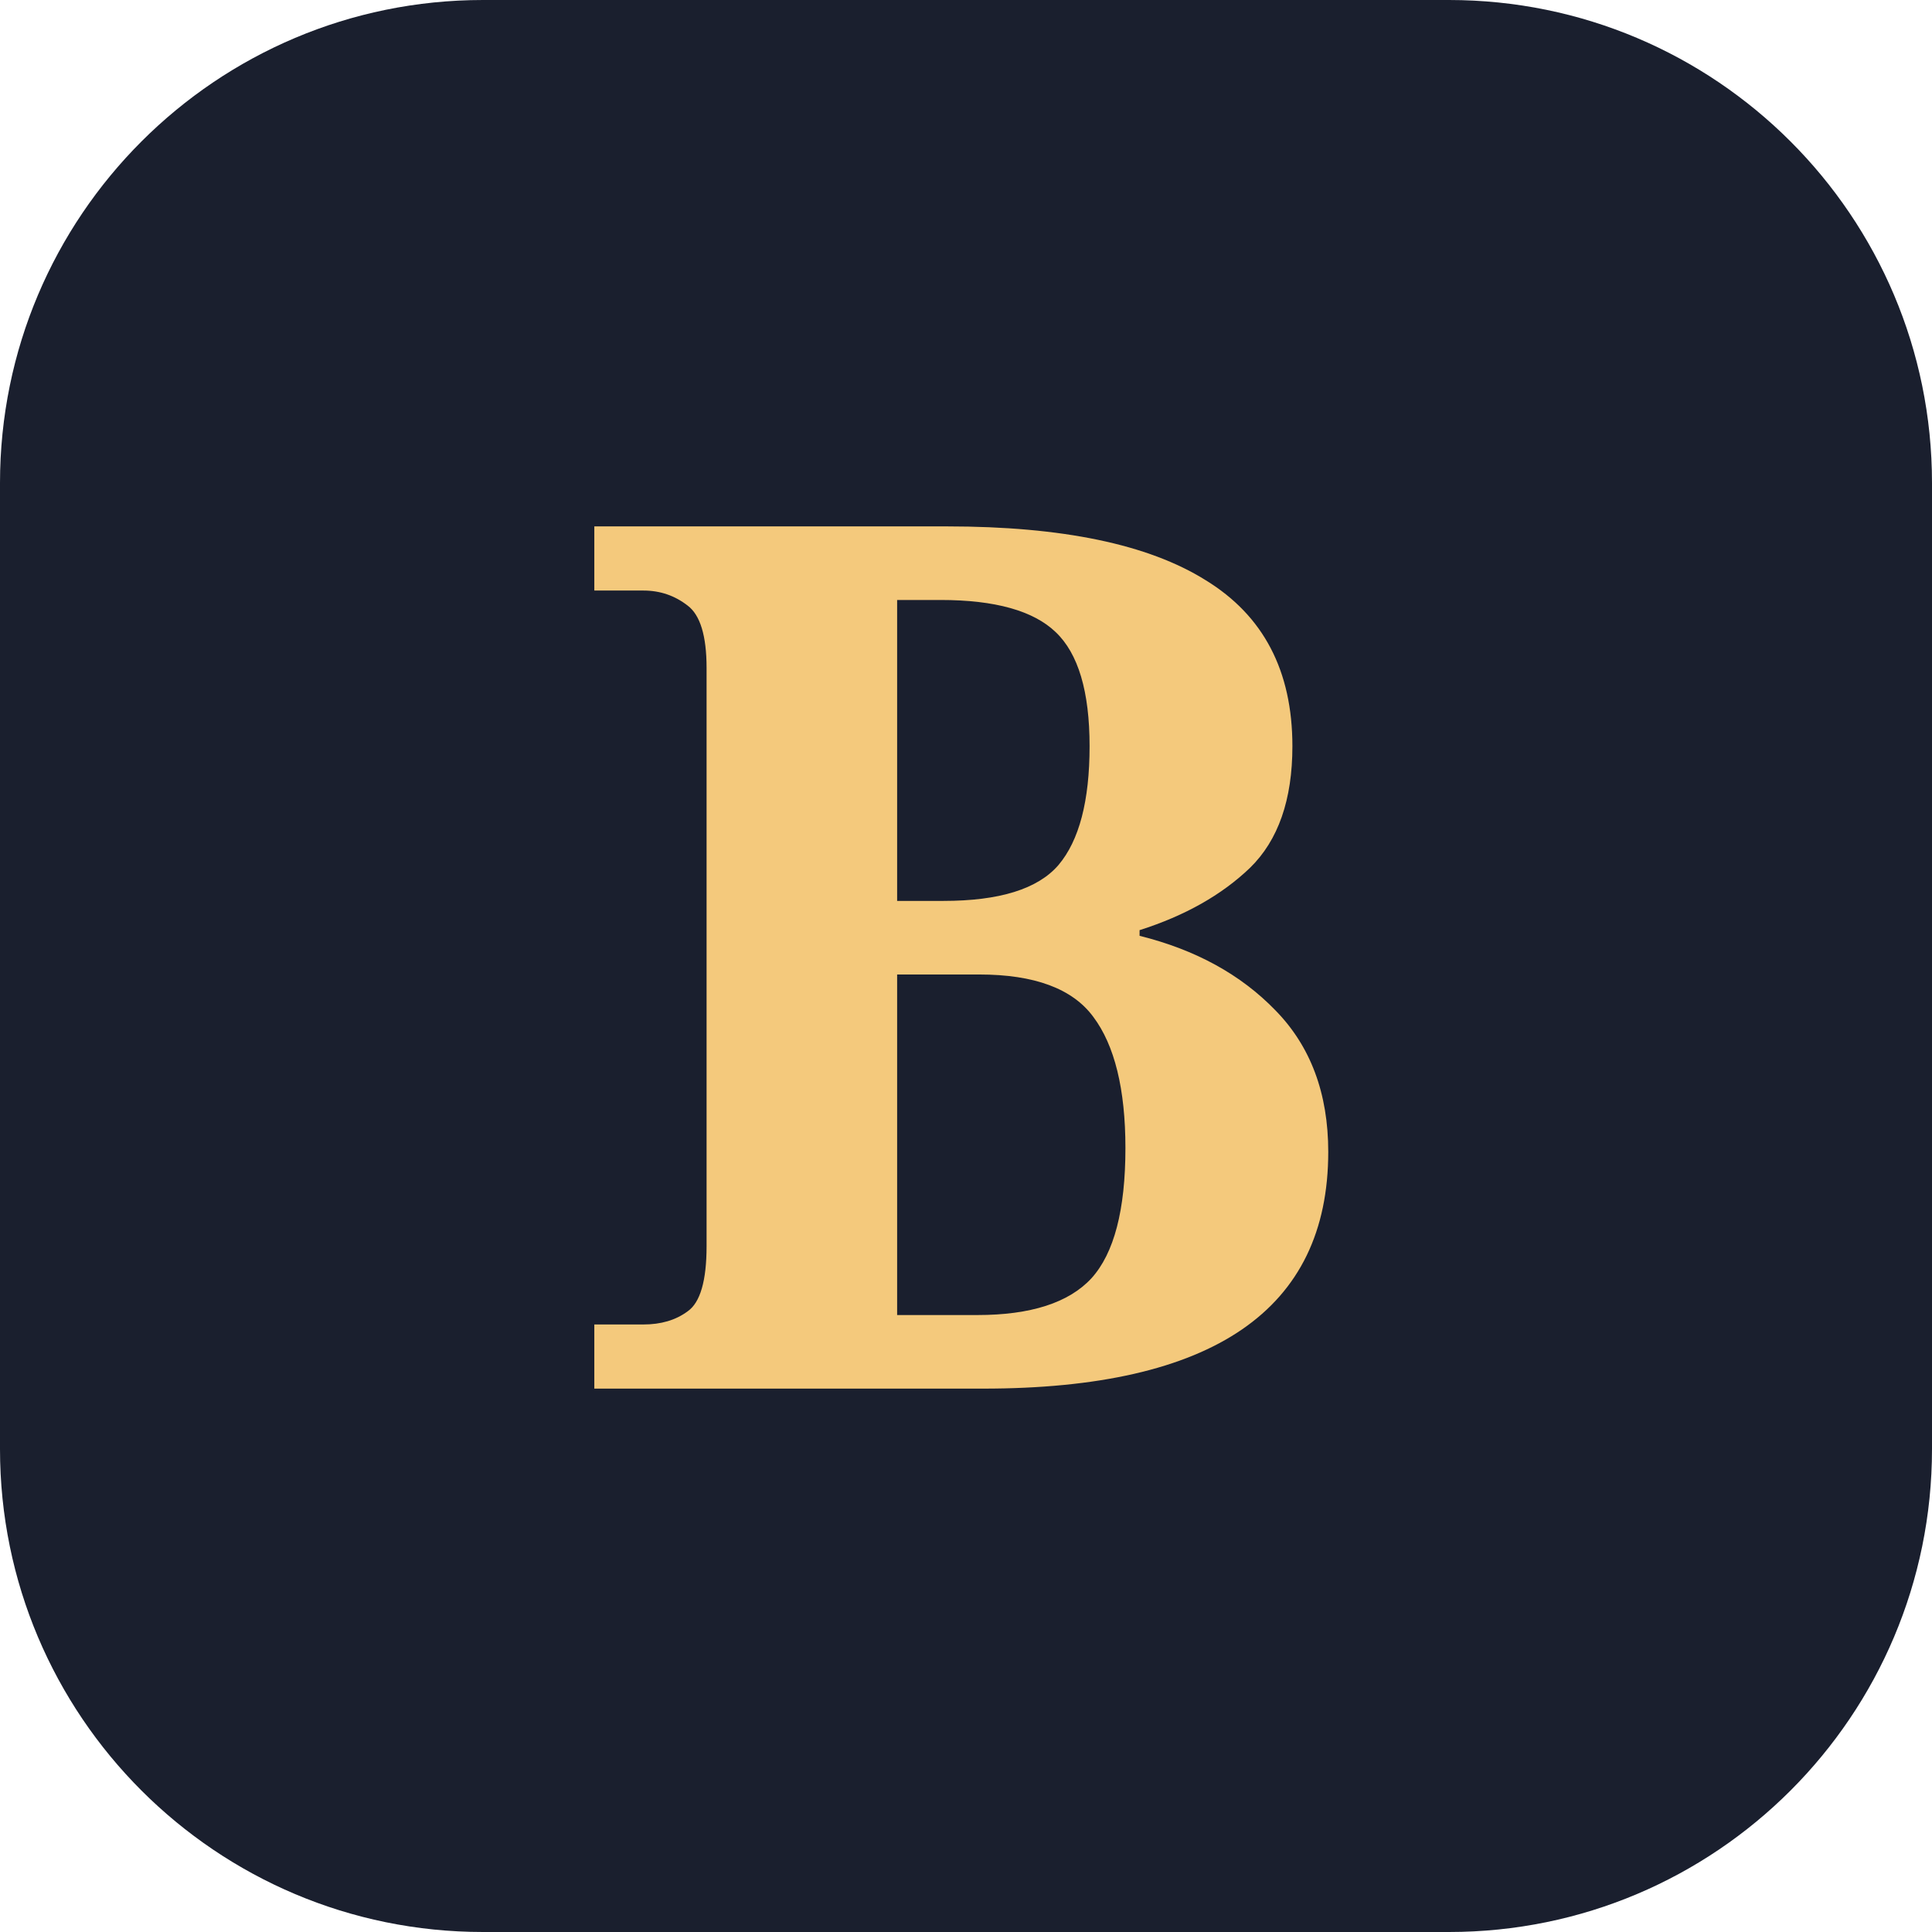
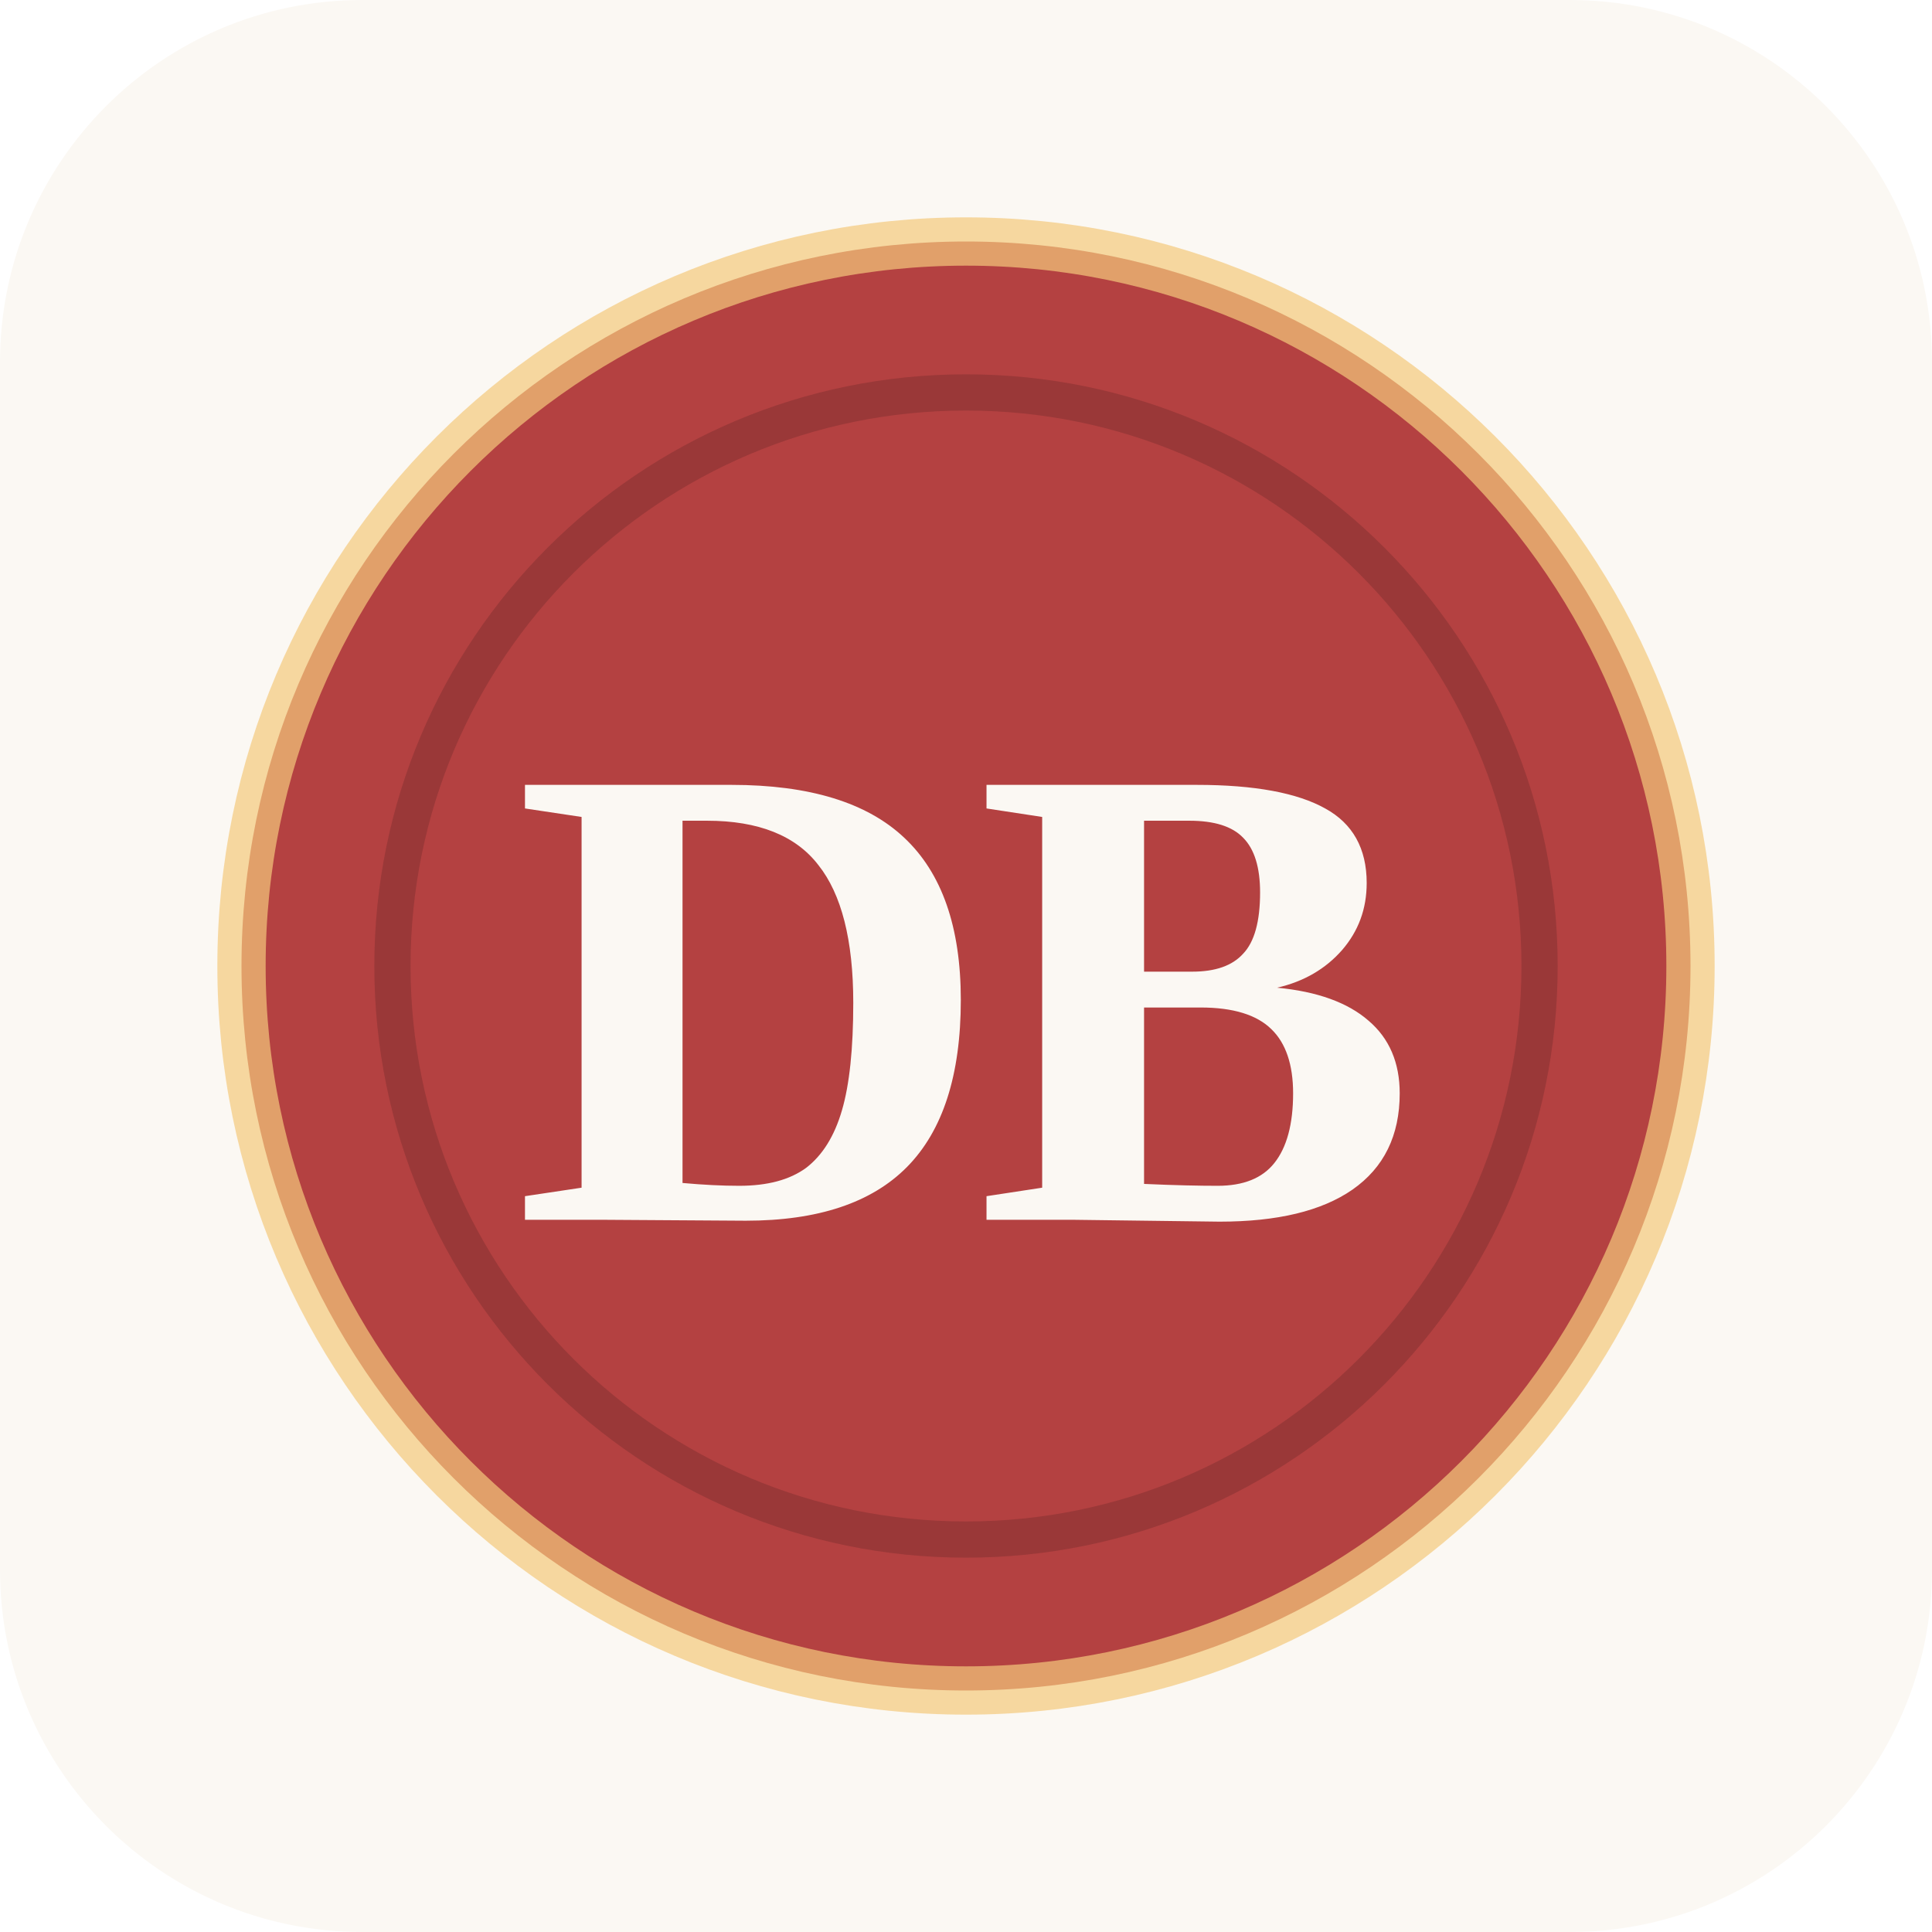
<svg xmlns="http://www.w3.org/2000/svg" viewBox="0 0 32 32" fill="none">
-   <rect width="32" height="32" rx="8" fill="#1a1f2e" />
-   <text x="16" y="23" font-family="Georgia, serif" font-size="20" font-weight="700" text-anchor="middle" fill="#f4c97c">B</text>
+   <rect width="32" height="32" rx="6" fill="#fbf8f3" />
+   <circle cx="16" cy="16" r="12" fill="#b44141" />
+   <circle cx="16" cy="16" r="12" fill="none" stroke="#f4c97c" stroke-width="0.8" opacity="0.7" />
+   <circle cx="16" cy="16" r="9.5" fill="none" stroke="#9a3838" stroke-width="0.6" />
+   <text x="16" y="20.2" font-family="Georgia, 'Times New Roman', serif" font-size="11" font-weight="600" text-anchor="middle" fill="#fbf8f3" letter-spacing="-0.3">DB</text>
</svg>
